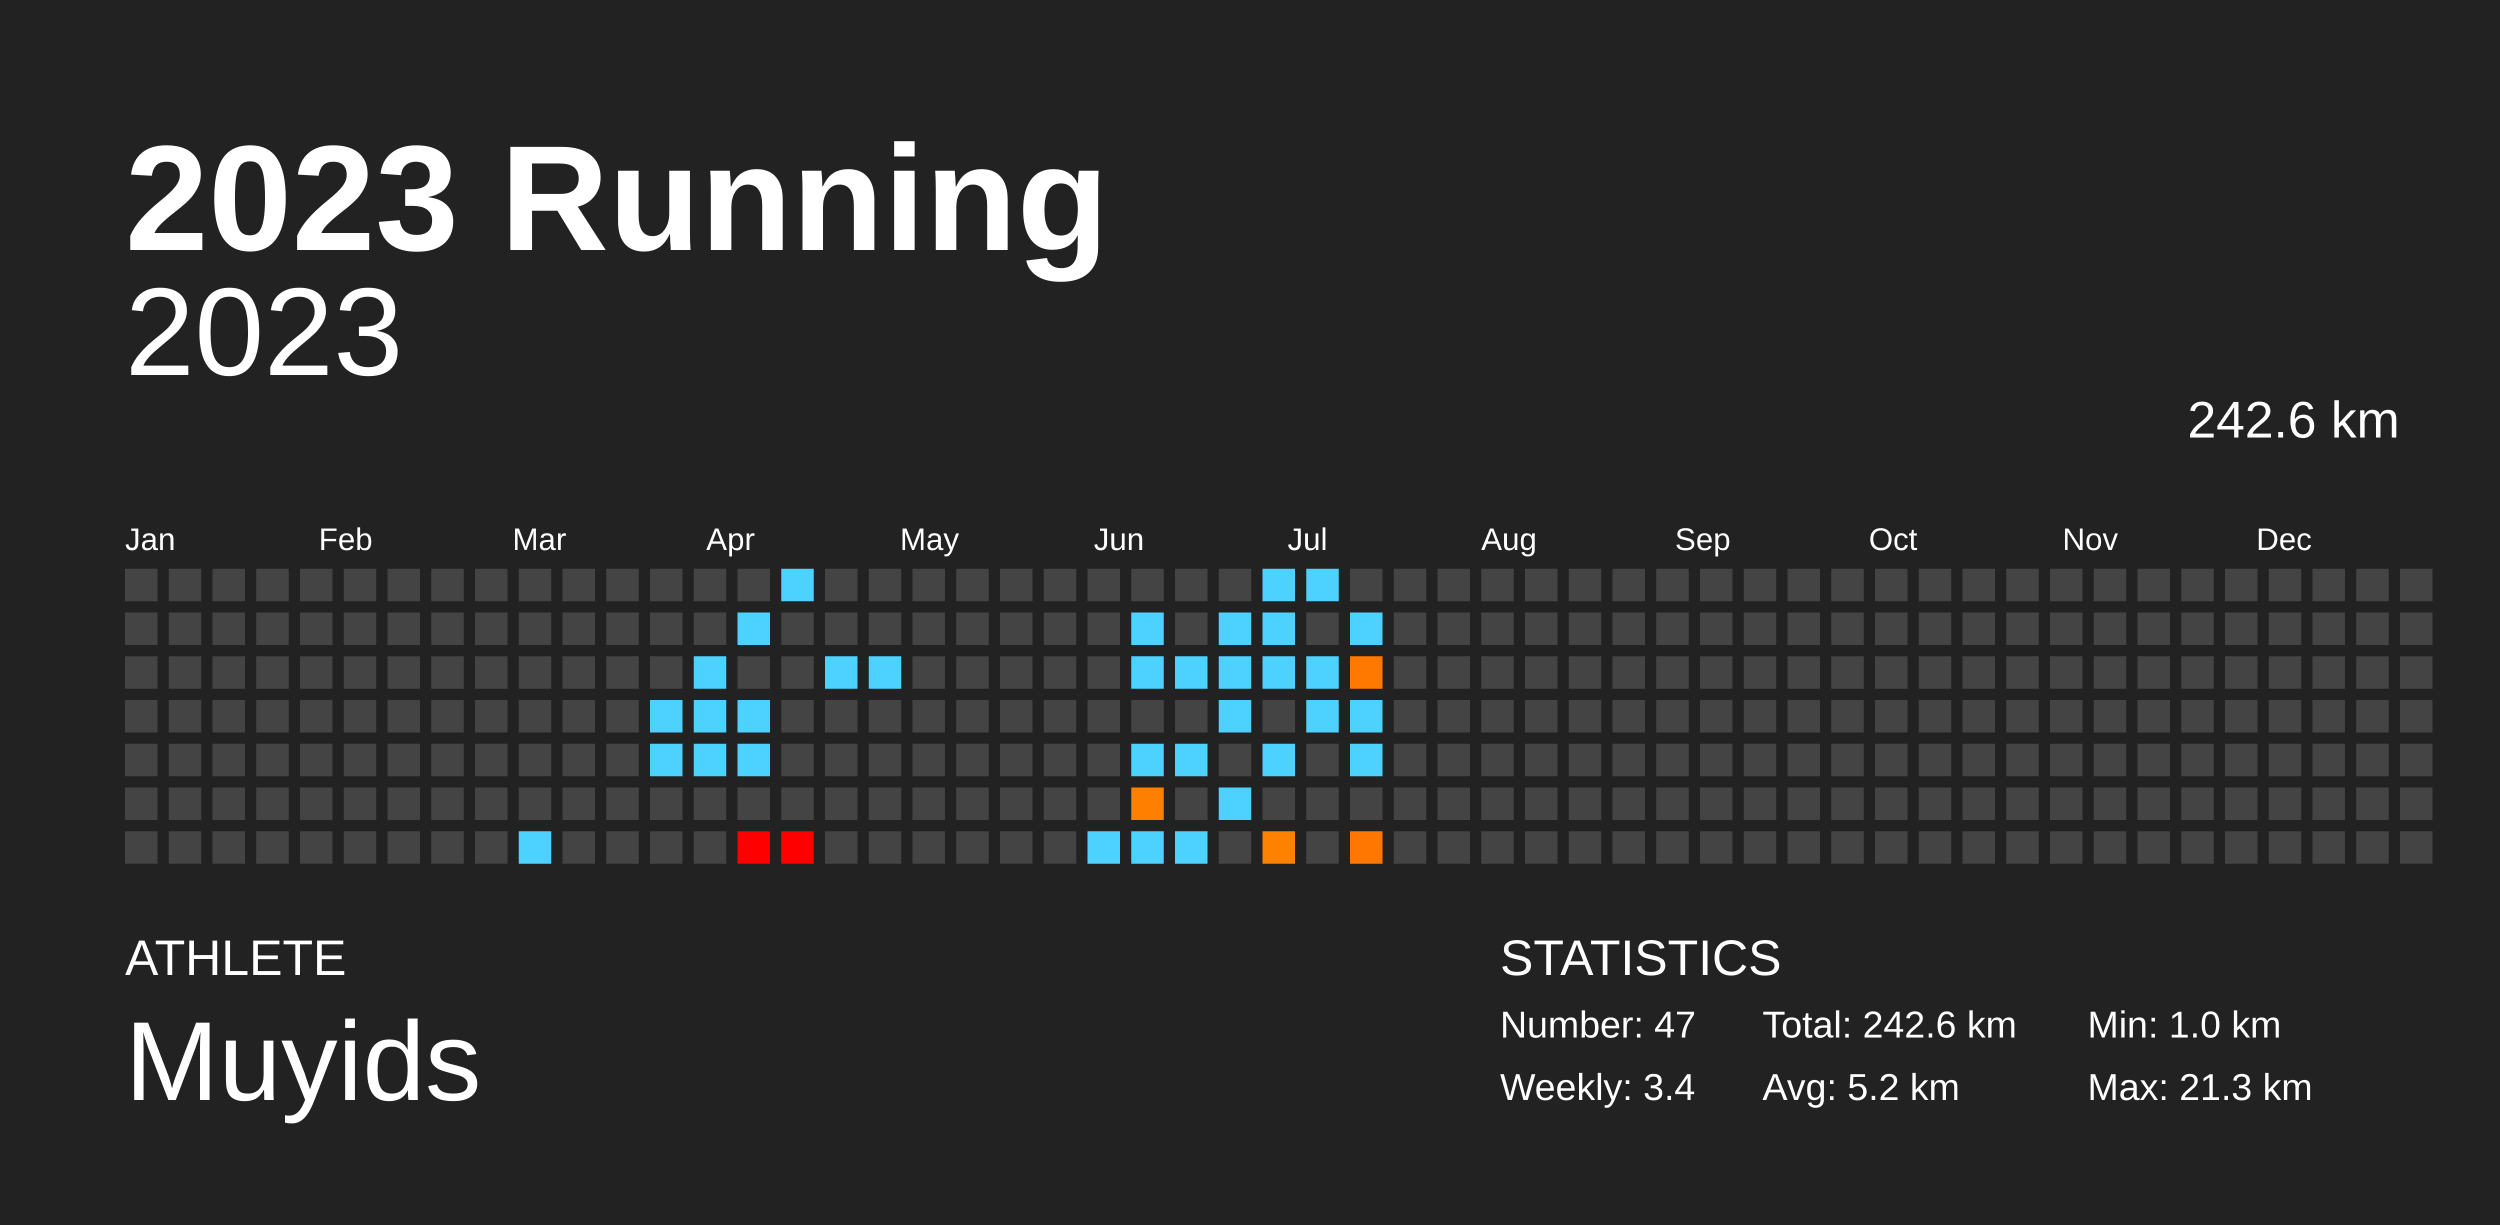
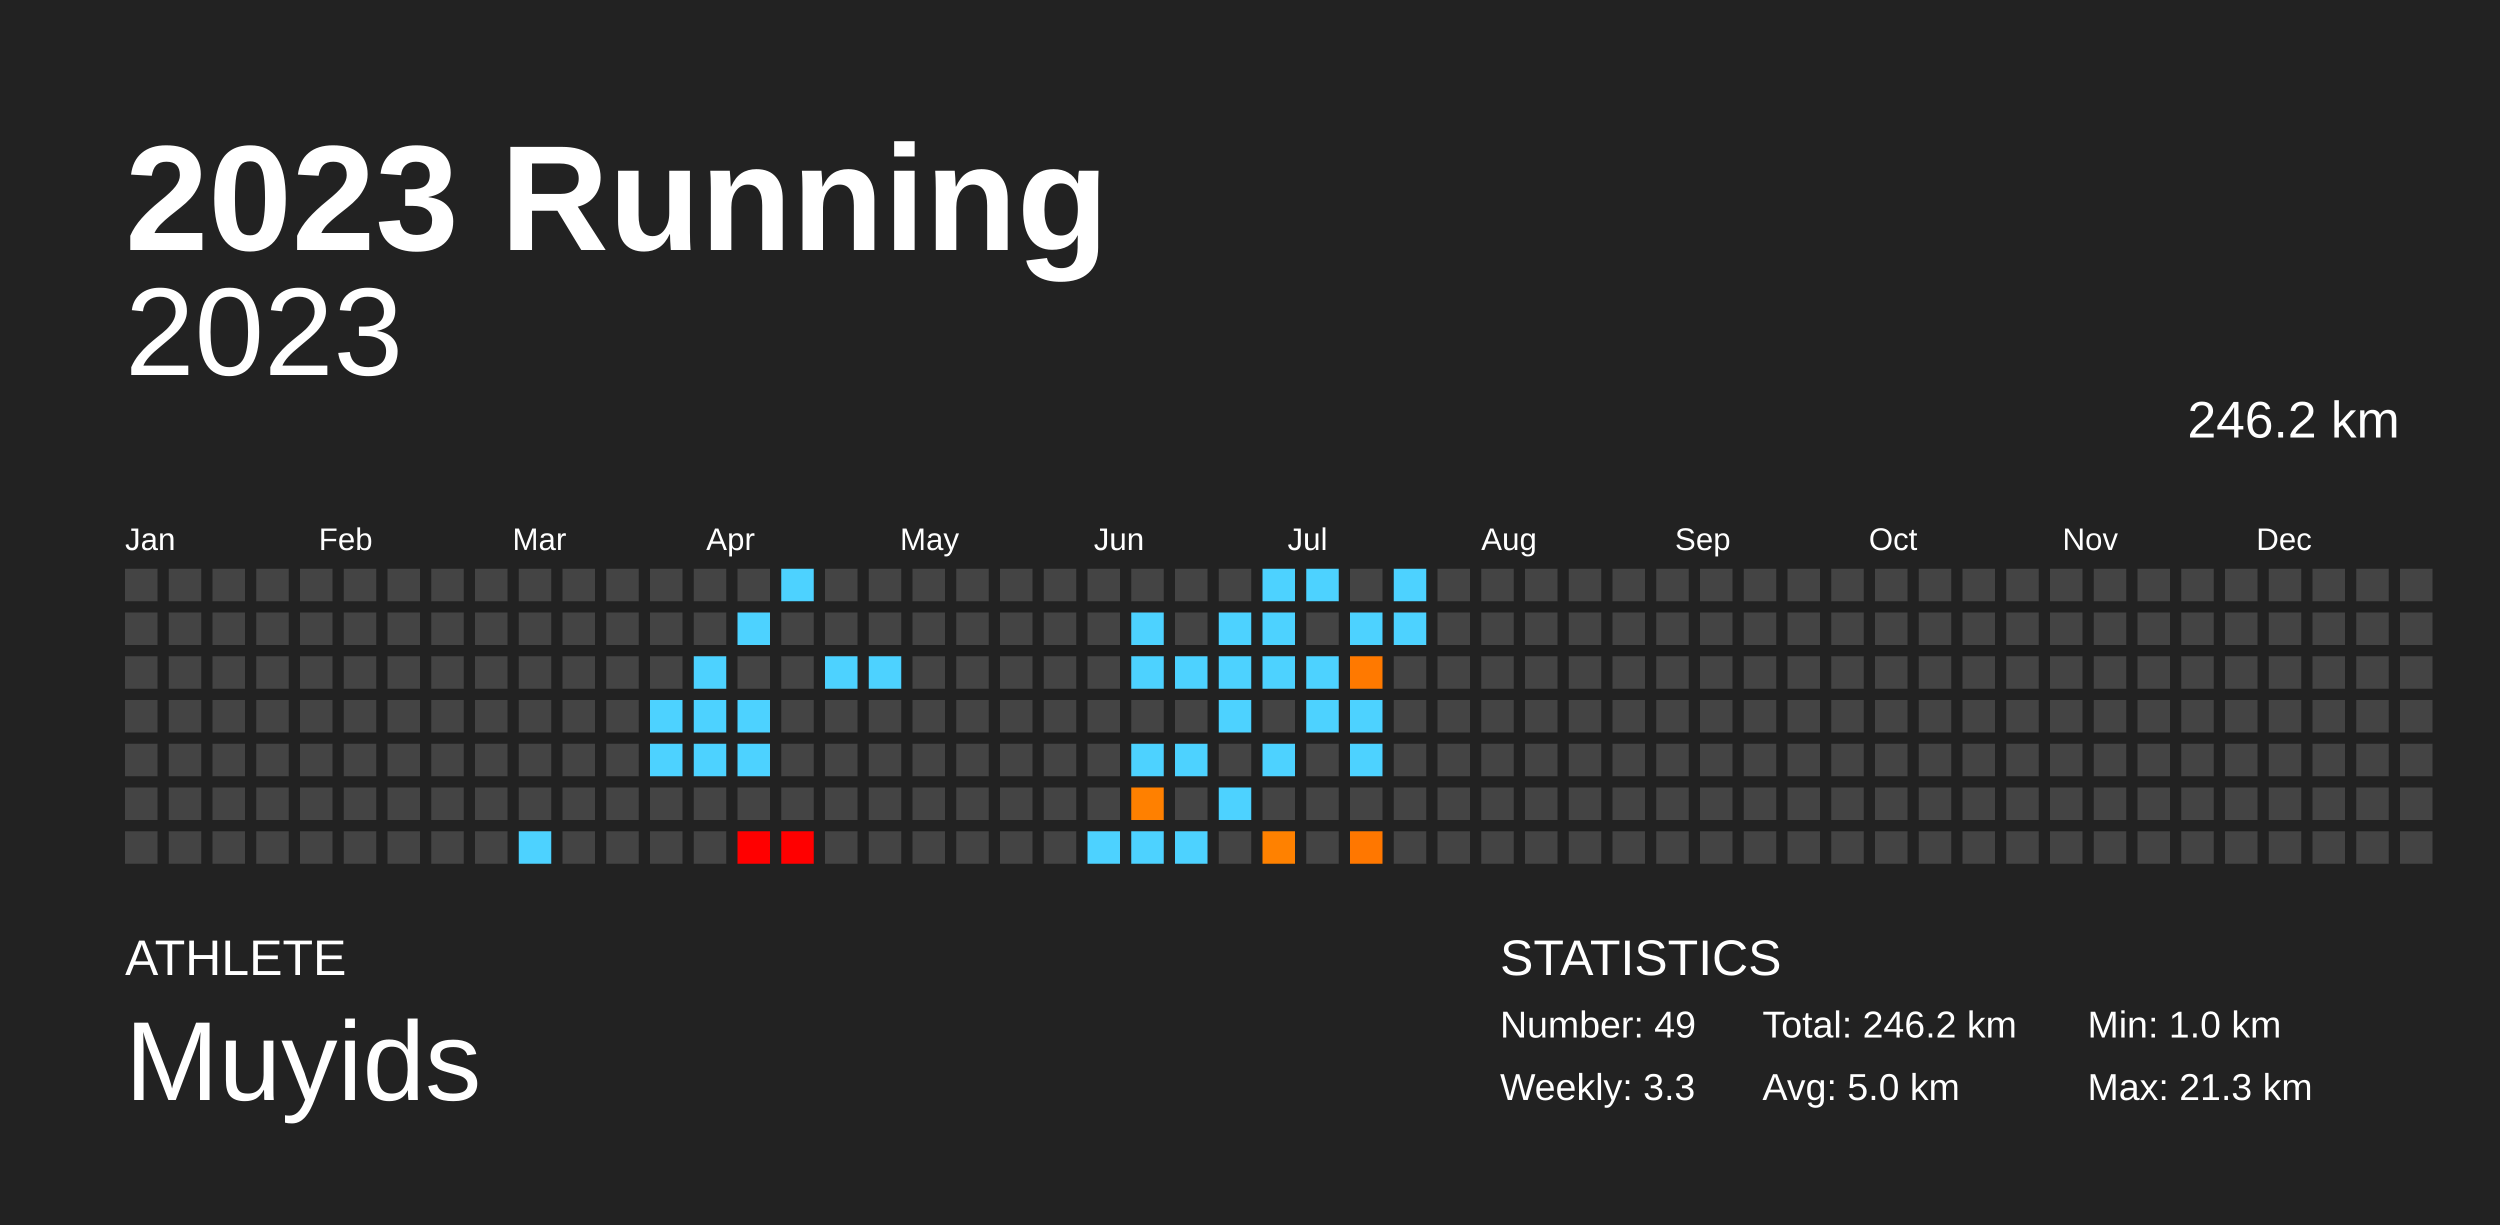
<svg xmlns="http://www.w3.org/2000/svg" baseProfile="full" height="98mm" version="1.1" viewBox="0,0,200,98" width="200mm">
  <defs />
  <rect fill="#222222" height="98" width="200" x="0" y="0" />
  <text fill="#FFFFFF" style="font-size:12px; font-family:Arial; font-weight:bold;" x="10" y="20">2023 Running</text>
  <text fill="#FFFFFF" style="font-size:4px; font-family:Arial" x="10" y="78">ATHLETE</text>
  <text fill="#FFFFFF" style="font-size:9px; font-family:Arial" x="10" y="88">Muyids</text>
  <text fill="#FFFFFF" style="font-size:4px; font-family:Arial" x="120" y="78">STATISTICS</text>
-   <text fill="#FFFFFF" style="font-size:3px; font-family:Arial" x="120" y="83">Number: 47</text>
-   <text fill="#FFFFFF" style="font-size:3px; font-family:Arial" x="120" y="88">Weekly: 3.4</text>
-   <text fill="#FFFFFF" style="font-size:3px; font-family:Arial" x="141" y="83">Total: 242.6 km</text>
-   <text fill="#FFFFFF" style="font-size:3px; font-family:Arial" x="141" y="88">Avg: 5.2 km</text>
+   <text fill="#FFFFFF" style="font-size:3px; font-family:Arial" x="120" y="83">Number: 49</text>
+   <text fill="#FFFFFF" style="font-size:3px; font-family:Arial" x="120" y="88">Weekly: 3.3</text>
+   <text fill="#FFFFFF" style="font-size:3px; font-family:Arial" x="141" y="83">Total: 246.2 km</text>
+   <text fill="#FFFFFF" style="font-size:3px; font-family:Arial" x="141" y="88">Avg: 5.0 km</text>
  <text fill="#FFFFFF" style="font-size:3px; font-family:Arial" x="167" y="83">Min: 1.0 km</text>
  <text fill="#FFFFFF" style="font-size:3px; font-family:Arial" x="167" y="88">Max: 21.3 km</text>
  <text alignment-baseline="hanging" fill="#FFFFFF" style="font-size:10.0px; font-family:Arial;" x="10" y="30">2023</text>
-   <text alignment-baseline="hanging" fill="#FFFFFF" style="font-size:4.125px; font-family:Arial;" x="175" y="35">242.6 km</text>
+   <text alignment-baseline="hanging" fill="#FFFFFF" style="font-size:4.125px; font-family:Arial;" x="175" y="35">246.2 km</text>
  <text fill="#FFFFFF" style="font-size:2.5px; font-family:Arial" x="10.0" y="44">Jan</text>
  <text fill="#FFFFFF" style="font-size:2.5px; font-family:Arial" x="25.5" y="44">Feb</text>
  <text fill="#FFFFFF" style="font-size:2.5px; font-family:Arial" x="41.0" y="44">Mar</text>
  <text fill="#FFFFFF" style="font-size:2.5px; font-family:Arial" x="56.5" y="44">Apr</text>
  <text fill="#FFFFFF" style="font-size:2.5px; font-family:Arial" x="72.0" y="44">May</text>
  <text fill="#FFFFFF" style="font-size:2.5px; font-family:Arial" x="87.5" y="44">Jun</text>
  <text fill="#FFFFFF" style="font-size:2.5px; font-family:Arial" x="103.0" y="44">Jul</text>
  <text fill="#FFFFFF" style="font-size:2.5px; font-family:Arial" x="118.5" y="44">Aug</text>
  <text fill="#FFFFFF" style="font-size:2.5px; font-family:Arial" x="134.0" y="44">Sep</text>
  <text fill="#FFFFFF" style="font-size:2.5px; font-family:Arial" x="149.5" y="44">Oct</text>
  <text fill="#FFFFFF" style="font-size:2.5px; font-family:Arial" x="165.0" y="44">Nov</text>
  <text fill="#FFFFFF" style="font-size:2.5px; font-family:Arial" x="180.5" y="44">Dec</text>
  <rect fill="#444444" height="2.6" width="2.6" x="10.0" y="45.5" />
  <rect fill="#444444" height="2.6" width="2.6" x="10.0" y="49.0" />
  <rect fill="#444444" height="2.6" width="2.6" x="10.0" y="52.5" />
  <rect fill="#444444" height="2.6" width="2.6" x="10.0" y="56.0" />
  <rect fill="#444444" height="2.6" width="2.6" x="10.0" y="59.5" />
  <rect fill="#444444" height="2.6" width="2.6" x="10.0" y="63.0" />
  <rect fill="#444444" height="2.6" width="2.6" x="10.0" y="66.5" />
  <rect fill="#444444" height="2.6" width="2.6" x="13.5" y="45.5" />
  <rect fill="#444444" height="2.6" width="2.6" x="13.5" y="49.0" />
  <rect fill="#444444" height="2.6" width="2.6" x="13.5" y="52.5" />
  <rect fill="#444444" height="2.6" width="2.6" x="13.5" y="56.0" />
  <rect fill="#444444" height="2.6" width="2.6" x="13.5" y="59.5" />
  <rect fill="#444444" height="2.6" width="2.6" x="13.5" y="63.0" />
  <rect fill="#444444" height="2.6" width="2.6" x="13.5" y="66.5" />
  <rect fill="#444444" height="2.6" width="2.6" x="17.0" y="45.5" />
  <rect fill="#444444" height="2.6" width="2.6" x="17.0" y="49.0" />
  <rect fill="#444444" height="2.6" width="2.6" x="17.0" y="52.5" />
  <rect fill="#444444" height="2.6" width="2.6" x="17.0" y="56.0" />
  <rect fill="#444444" height="2.6" width="2.6" x="17.0" y="59.5" />
  <rect fill="#444444" height="2.6" width="2.6" x="17.0" y="63.0" />
  <rect fill="#444444" height="2.6" width="2.6" x="17.0" y="66.5" />
  <rect fill="#444444" height="2.6" width="2.6" x="20.5" y="45.5" />
  <rect fill="#444444" height="2.6" width="2.6" x="20.5" y="49.0" />
  <rect fill="#444444" height="2.6" width="2.6" x="20.5" y="52.5" />
  <rect fill="#444444" height="2.6" width="2.6" x="20.5" y="56.0" />
  <rect fill="#444444" height="2.6" width="2.6" x="20.5" y="59.5" />
  <rect fill="#444444" height="2.6" width="2.6" x="20.5" y="63.0" />
  <rect fill="#444444" height="2.6" width="2.6" x="20.5" y="66.5" />
  <rect fill="#444444" height="2.6" width="2.6" x="24.0" y="45.5" />
  <rect fill="#444444" height="2.6" width="2.6" x="24.0" y="49.0" />
  <rect fill="#444444" height="2.6" width="2.6" x="24.0" y="52.5" />
  <rect fill="#444444" height="2.6" width="2.6" x="24.0" y="56.0" />
  <rect fill="#444444" height="2.6" width="2.6" x="24.0" y="59.5" />
  <rect fill="#444444" height="2.6" width="2.6" x="24.0" y="63.0" />
  <rect fill="#444444" height="2.6" width="2.6" x="24.0" y="66.5" />
  <rect fill="#444444" height="2.6" width="2.6" x="27.5" y="45.5" />
  <rect fill="#444444" height="2.6" width="2.6" x="27.5" y="49.0" />
  <rect fill="#444444" height="2.6" width="2.6" x="27.5" y="52.5" />
  <rect fill="#444444" height="2.6" width="2.6" x="27.5" y="56.0" />
  <rect fill="#444444" height="2.6" width="2.6" x="27.5" y="59.5" />
  <rect fill="#444444" height="2.6" width="2.6" x="27.5" y="63.0" />
  <rect fill="#444444" height="2.6" width="2.6" x="27.5" y="66.5" />
  <rect fill="#444444" height="2.6" width="2.6" x="31.0" y="45.5" />
  <rect fill="#444444" height="2.6" width="2.6" x="31.0" y="49.0" />
  <rect fill="#444444" height="2.6" width="2.6" x="31.0" y="52.5" />
  <rect fill="#444444" height="2.6" width="2.6" x="31.0" y="56.0" />
  <rect fill="#444444" height="2.6" width="2.6" x="31.0" y="59.5" />
  <rect fill="#444444" height="2.6" width="2.6" x="31.0" y="63.0" />
  <rect fill="#444444" height="2.6" width="2.6" x="31.0" y="66.5" />
  <rect fill="#444444" height="2.6" width="2.6" x="34.5" y="45.5" />
  <rect fill="#444444" height="2.6" width="2.6" x="34.5" y="49.0" />
  <rect fill="#444444" height="2.6" width="2.6" x="34.5" y="52.5" />
  <rect fill="#444444" height="2.6" width="2.6" x="34.5" y="56.0" />
  <rect fill="#444444" height="2.6" width="2.6" x="34.5" y="59.5" />
  <rect fill="#444444" height="2.6" width="2.6" x="34.5" y="63.0" />
  <rect fill="#444444" height="2.6" width="2.6" x="34.5" y="66.5" />
  <rect fill="#444444" height="2.6" width="2.6" x="38.0" y="45.5" />
  <rect fill="#444444" height="2.6" width="2.6" x="38.0" y="49.0" />
  <rect fill="#444444" height="2.6" width="2.6" x="38.0" y="52.5" />
  <rect fill="#444444" height="2.6" width="2.6" x="38.0" y="56.0" />
  <rect fill="#444444" height="2.6" width="2.6" x="38.0" y="59.5" />
  <rect fill="#444444" height="2.6" width="2.6" x="38.0" y="63.0" />
  <rect fill="#444444" height="2.6" width="2.6" x="38.0" y="66.5" />
  <rect fill="#444444" height="2.6" width="2.6" x="41.5" y="45.5" />
  <rect fill="#444444" height="2.6" width="2.6" x="41.5" y="49.0" />
  <rect fill="#444444" height="2.6" width="2.6" x="41.5" y="52.5" />
  <rect fill="#444444" height="2.6" width="2.6" x="41.5" y="56.0" />
  <rect fill="#444444" height="2.6" width="2.6" x="41.5" y="59.5" />
  <rect fill="#444444" height="2.6" width="2.6" x="41.5" y="63.0" />
  <rect fill="#4dd2ff" height="2.6" width="2.6" x="41.5" y="66.5" />
  <rect fill="#444444" height="2.6" width="2.6" x="45.0" y="45.5" />
  <rect fill="#444444" height="2.6" width="2.6" x="45.0" y="49.0" />
  <rect fill="#444444" height="2.6" width="2.6" x="45.0" y="52.5" />
  <rect fill="#444444" height="2.6" width="2.6" x="45.0" y="56.0" />
  <rect fill="#444444" height="2.6" width="2.6" x="45.0" y="59.5" />
  <rect fill="#444444" height="2.6" width="2.6" x="45.0" y="63.0" />
  <rect fill="#444444" height="2.6" width="2.6" x="45.0" y="66.5" />
  <rect fill="#444444" height="2.6" width="2.6" x="48.5" y="45.5" />
  <rect fill="#444444" height="2.6" width="2.6" x="48.5" y="49.0" />
  <rect fill="#444444" height="2.6" width="2.6" x="48.5" y="52.5" />
  <rect fill="#444444" height="2.6" width="2.6" x="48.5" y="56.0" />
  <rect fill="#444444" height="2.6" width="2.6" x="48.5" y="59.5" />
  <rect fill="#444444" height="2.6" width="2.6" x="48.5" y="63.0" />
  <rect fill="#444444" height="2.6" width="2.6" x="48.5" y="66.5" />
  <rect fill="#444444" height="2.6" width="2.6" x="52.0" y="45.5" />
  <rect fill="#444444" height="2.6" width="2.6" x="52.0" y="49.0" />
  <rect fill="#444444" height="2.6" width="2.6" x="52.0" y="52.5" />
  <rect fill="#4dd2ff" height="2.6" width="2.6" x="52.0" y="56.0" />
  <rect fill="#4dd2ff" height="2.6" width="2.6" x="52.0" y="59.5" />
  <rect fill="#444444" height="2.6" width="2.6" x="52.0" y="63.0" />
  <rect fill="#444444" height="2.6" width="2.6" x="52.0" y="66.5" />
  <rect fill="#444444" height="2.6" width="2.6" x="55.5" y="45.5" />
  <rect fill="#444444" height="2.6" width="2.6" x="55.5" y="49.0" />
  <rect fill="#4dd2ff" height="2.6" width="2.6" x="55.5" y="52.5" />
  <rect fill="#4dd2ff" height="2.6" width="2.6" x="55.5" y="56.0" />
  <rect fill="#4dd2ff" height="2.6" width="2.6" x="55.5" y="59.5" />
  <rect fill="#444444" height="2.6" width="2.6" x="55.5" y="63.0" />
  <rect fill="#444444" height="2.6" width="2.6" x="55.5" y="66.5" />
  <rect fill="#444444" height="2.6" width="2.6" x="59.0" y="45.5" />
  <rect fill="#4dd2ff" height="2.6" width="2.6" x="59.0" y="49.0" />
  <rect fill="#444444" height="2.6" width="2.6" x="59.0" y="52.5" />
  <rect fill="#4dd2ff" height="2.6" width="2.6" x="59.0" y="56.0" />
  <rect fill="#4dd2ff" height="2.6" width="2.6" x="59.0" y="59.5" />
  <rect fill="#444444" height="2.6" width="2.6" x="59.0" y="63.0" />
  <rect fill="red" height="2.6" width="2.6" x="59.0" y="66.5" />
  <rect fill="#4dd2ff" height="2.6" width="2.6" x="62.5" y="45.5" />
  <rect fill="#444444" height="2.6" width="2.6" x="62.5" y="49.0" />
  <rect fill="#444444" height="2.6" width="2.6" x="62.5" y="52.5" />
  <rect fill="#444444" height="2.6" width="2.6" x="62.5" y="56.0" />
  <rect fill="#444444" height="2.6" width="2.6" x="62.5" y="59.5" />
  <rect fill="#444444" height="2.6" width="2.6" x="62.5" y="63.0" />
  <rect fill="red" height="2.6" width="2.6" x="62.5" y="66.5" />
  <rect fill="#444444" height="2.6" width="2.6" x="66.0" y="45.5" />
  <rect fill="#444444" height="2.6" width="2.6" x="66.0" y="49.0" />
  <rect fill="#4dd2ff" height="2.6" width="2.6" x="66.0" y="52.5" />
  <rect fill="#444444" height="2.6" width="2.6" x="66.0" y="56.0" />
  <rect fill="#444444" height="2.6" width="2.6" x="66.0" y="59.5" />
  <rect fill="#444444" height="2.6" width="2.6" x="66.0" y="63.0" />
  <rect fill="#444444" height="2.6" width="2.6" x="66.0" y="66.5" />
  <rect fill="#444444" height="2.6" width="2.6" x="69.5" y="45.5" />
  <rect fill="#444444" height="2.6" width="2.6" x="69.5" y="49.0" />
  <rect fill="#4dd2ff" height="2.6" width="2.6" x="69.5" y="52.5" />
  <rect fill="#444444" height="2.6" width="2.6" x="69.5" y="56.0" />
  <rect fill="#444444" height="2.6" width="2.6" x="69.5" y="59.5" />
  <rect fill="#444444" height="2.6" width="2.6" x="69.5" y="63.0" />
  <rect fill="#444444" height="2.6" width="2.6" x="69.5" y="66.5" />
  <rect fill="#444444" height="2.6" width="2.6" x="73.0" y="45.5" />
  <rect fill="#444444" height="2.6" width="2.6" x="73.0" y="49.0" />
  <rect fill="#444444" height="2.6" width="2.6" x="73.0" y="52.5" />
  <rect fill="#444444" height="2.6" width="2.6" x="73.0" y="56.0" />
  <rect fill="#444444" height="2.6" width="2.6" x="73.0" y="59.5" />
  <rect fill="#444444" height="2.6" width="2.6" x="73.0" y="63.0" />
  <rect fill="#444444" height="2.6" width="2.6" x="73.0" y="66.5" />
  <rect fill="#444444" height="2.6" width="2.6" x="76.5" y="45.5" />
  <rect fill="#444444" height="2.6" width="2.6" x="76.5" y="49.0" />
  <rect fill="#444444" height="2.6" width="2.6" x="76.5" y="52.5" />
  <rect fill="#444444" height="2.6" width="2.6" x="76.5" y="56.0" />
  <rect fill="#444444" height="2.6" width="2.6" x="76.5" y="59.5" />
  <rect fill="#444444" height="2.6" width="2.6" x="76.5" y="63.0" />
  <rect fill="#444444" height="2.6" width="2.6" x="76.5" y="66.5" />
  <rect fill="#444444" height="2.6" width="2.6" x="80.0" y="45.5" />
  <rect fill="#444444" height="2.6" width="2.6" x="80.0" y="49.0" />
  <rect fill="#444444" height="2.6" width="2.6" x="80.0" y="52.5" />
  <rect fill="#444444" height="2.6" width="2.6" x="80.0" y="56.0" />
  <rect fill="#444444" height="2.6" width="2.6" x="80.0" y="59.5" />
  <rect fill="#444444" height="2.6" width="2.6" x="80.0" y="63.0" />
  <rect fill="#444444" height="2.6" width="2.6" x="80.0" y="66.5" />
  <rect fill="#444444" height="2.6" width="2.6" x="83.5" y="45.5" />
  <rect fill="#444444" height="2.6" width="2.6" x="83.5" y="49.0" />
  <rect fill="#444444" height="2.6" width="2.6" x="83.5" y="52.5" />
  <rect fill="#444444" height="2.6" width="2.6" x="83.5" y="56.0" />
  <rect fill="#444444" height="2.6" width="2.6" x="83.5" y="59.5" />
  <rect fill="#444444" height="2.6" width="2.6" x="83.5" y="63.0" />
  <rect fill="#444444" height="2.6" width="2.6" x="83.5" y="66.5" />
  <rect fill="#444444" height="2.6" width="2.6" x="87.0" y="45.5" />
  <rect fill="#444444" height="2.6" width="2.6" x="87.0" y="49.0" />
  <rect fill="#444444" height="2.6" width="2.6" x="87.0" y="52.5" />
  <rect fill="#444444" height="2.6" width="2.6" x="87.0" y="56.0" />
  <rect fill="#444444" height="2.6" width="2.6" x="87.0" y="59.5" />
  <rect fill="#444444" height="2.6" width="2.6" x="87.0" y="63.0" />
  <rect fill="#4dd2ff" height="2.6" width="2.6" x="87.0" y="66.5" />
  <rect fill="#444444" height="2.6" width="2.6" x="90.5" y="45.5" />
  <rect fill="#4dd2ff" height="2.6" width="2.6" x="90.5" y="49.0" />
  <rect fill="#4dd2ff" height="2.6" width="2.6" x="90.5" y="52.5" />
  <rect fill="#444444" height="2.6" width="2.6" x="90.5" y="56.0" />
  <rect fill="#4dd2ff" height="2.6" width="2.6" x="90.5" y="59.5" />
  <rect fill="#ff8000" height="2.6" width="2.6" x="90.5" y="63.0" />
  <rect fill="#4dd2ff" height="2.6" width="2.6" x="90.5" y="66.5" />
  <rect fill="#444444" height="2.6" width="2.6" x="94.0" y="45.5" />
  <rect fill="#444444" height="2.6" width="2.6" x="94.0" y="49.0" />
  <rect fill="#4dd2ff" height="2.6" width="2.6" x="94.0" y="52.5" />
  <rect fill="#444444" height="2.6" width="2.6" x="94.0" y="56.0" />
  <rect fill="#4dd2ff" height="2.6" width="2.6" x="94.0" y="59.5" />
  <rect fill="#444444" height="2.6" width="2.6" x="94.0" y="63.0" />
  <rect fill="#4dd2ff" height="2.6" width="2.6" x="94.0" y="66.5" />
  <rect fill="#444444" height="2.6" width="2.6" x="97.5" y="45.5" />
  <rect fill="#4dd2ff" height="2.6" width="2.6" x="97.5" y="49.0" />
  <rect fill="#4dd2ff" height="2.6" width="2.6" x="97.5" y="52.5" />
  <rect fill="#4dd2ff" height="2.6" width="2.6" x="97.5" y="56.0" />
  <rect fill="#444444" height="2.6" width="2.6" x="97.5" y="59.5" />
  <rect fill="#4dd2ff" height="2.6" width="2.6" x="97.5" y="63.0" />
  <rect fill="#444444" height="2.6" width="2.6" x="97.5" y="66.5" />
  <rect fill="#4dd2ff" height="2.6" width="2.6" x="101.0" y="45.5" />
  <rect fill="#4dd2ff" height="2.6" width="2.6" x="101.0" y="49.0" />
  <rect fill="#4dd2ff" height="2.6" width="2.6" x="101.0" y="52.5" />
  <rect fill="#444444" height="2.6" width="2.6" x="101.0" y="56.0" />
  <rect fill="#4dd2ff" height="2.6" width="2.6" x="101.0" y="59.5" />
  <rect fill="#444444" height="2.6" width="2.6" x="101.0" y="63.0" />
  <rect fill="#ff8100" height="2.6" width="2.6" x="101.0" y="66.5" />
  <rect fill="#4dd2ff" height="2.6" width="2.6" x="104.5" y="45.5" />
  <rect fill="#444444" height="2.6" width="2.6" x="104.5" y="49.0" />
  <rect fill="#4dd2ff" height="2.6" width="2.6" x="104.5" y="52.5" />
  <rect fill="#4dd2ff" height="2.6" width="2.6" x="104.5" y="56.0" />
  <rect fill="#444444" height="2.6" width="2.6" x="104.5" y="59.5" />
  <rect fill="#444444" height="2.6" width="2.6" x="104.5" y="63.0" />
  <rect fill="#444444" height="2.6" width="2.6" x="104.5" y="66.5" />
  <rect fill="#444444" height="2.6" width="2.6" x="108.0" y="45.5" />
  <rect fill="#4dd2ff" height="2.6" width="2.6" x="108.0" y="49.0" />
  <rect fill="#ff7900" height="2.6" width="2.6" x="108.0" y="52.5" />
  <rect fill="#4dd2ff" height="2.6" width="2.6" x="108.0" y="56.0" />
  <rect fill="#4dd2ff" height="2.6" width="2.6" x="108.0" y="59.5" />
  <rect fill="#444444" height="2.6" width="2.6" x="108.0" y="63.0" />
  <rect fill="#ff7700" height="2.6" width="2.6" x="108.0" y="66.5" />
-   <rect fill="#444444" height="2.6" width="2.6" x="111.5" y="45.5" />
-   <rect fill="#444444" height="2.6" width="2.6" x="111.5" y="49.0" />
+   <rect fill="#4dd2ff" height="2.6" width="2.6" x="111.5" y="45.5" />
+   <rect fill="#4dd2ff" height="2.6" width="2.6" x="111.5" y="49.0" />
  <rect fill="#444444" height="2.6" width="2.6" x="111.5" y="52.5" />
  <rect fill="#444444" height="2.6" width="2.6" x="111.5" y="56.0" />
  <rect fill="#444444" height="2.6" width="2.6" x="111.5" y="59.5" />
  <rect fill="#444444" height="2.6" width="2.6" x="111.5" y="63.0" />
  <rect fill="#444444" height="2.6" width="2.6" x="111.5" y="66.5" />
  <rect fill="#444444" height="2.6" width="2.6" x="115.0" y="45.5" />
  <rect fill="#444444" height="2.6" width="2.6" x="115.0" y="49.0" />
  <rect fill="#444444" height="2.6" width="2.6" x="115.0" y="52.5" />
  <rect fill="#444444" height="2.6" width="2.6" x="115.0" y="56.0" />
  <rect fill="#444444" height="2.6" width="2.6" x="115.0" y="59.5" />
  <rect fill="#444444" height="2.6" width="2.6" x="115.0" y="63.0" />
  <rect fill="#444444" height="2.6" width="2.6" x="115.0" y="66.5" />
  <rect fill="#444444" height="2.6" width="2.6" x="118.5" y="45.5" />
  <rect fill="#444444" height="2.6" width="2.6" x="118.5" y="49.0" />
  <rect fill="#444444" height="2.6" width="2.6" x="118.5" y="52.5" />
  <rect fill="#444444" height="2.6" width="2.6" x="118.5" y="56.0" />
  <rect fill="#444444" height="2.6" width="2.6" x="118.5" y="59.5" />
  <rect fill="#444444" height="2.6" width="2.6" x="118.5" y="63.0" />
  <rect fill="#444444" height="2.6" width="2.6" x="118.5" y="66.5" />
  <rect fill="#444444" height="2.6" width="2.6" x="122.0" y="45.5" />
  <rect fill="#444444" height="2.6" width="2.6" x="122.0" y="49.0" />
  <rect fill="#444444" height="2.6" width="2.6" x="122.0" y="52.5" />
  <rect fill="#444444" height="2.6" width="2.6" x="122.0" y="56.0" />
  <rect fill="#444444" height="2.6" width="2.6" x="122.0" y="59.5" />
  <rect fill="#444444" height="2.6" width="2.6" x="122.0" y="63.0" />
  <rect fill="#444444" height="2.6" width="2.6" x="122.0" y="66.5" />
  <rect fill="#444444" height="2.6" width="2.6" x="125.5" y="45.5" />
  <rect fill="#444444" height="2.6" width="2.6" x="125.5" y="49.0" />
  <rect fill="#444444" height="2.6" width="2.6" x="125.5" y="52.5" />
  <rect fill="#444444" height="2.6" width="2.6" x="125.5" y="56.0" />
  <rect fill="#444444" height="2.6" width="2.6" x="125.5" y="59.5" />
  <rect fill="#444444" height="2.6" width="2.6" x="125.5" y="63.0" />
  <rect fill="#444444" height="2.6" width="2.6" x="125.5" y="66.5" />
  <rect fill="#444444" height="2.6" width="2.6" x="129.0" y="45.5" />
  <rect fill="#444444" height="2.6" width="2.6" x="129.0" y="49.0" />
  <rect fill="#444444" height="2.6" width="2.6" x="129.0" y="52.5" />
  <rect fill="#444444" height="2.6" width="2.6" x="129.0" y="56.0" />
  <rect fill="#444444" height="2.6" width="2.6" x="129.0" y="59.5" />
  <rect fill="#444444" height="2.6" width="2.6" x="129.0" y="63.0" />
  <rect fill="#444444" height="2.6" width="2.6" x="129.0" y="66.5" />
  <rect fill="#444444" height="2.6" width="2.6" x="132.5" y="45.5" />
  <rect fill="#444444" height="2.6" width="2.6" x="132.5" y="49.0" />
  <rect fill="#444444" height="2.6" width="2.6" x="132.5" y="52.5" />
  <rect fill="#444444" height="2.6" width="2.6" x="132.5" y="56.0" />
  <rect fill="#444444" height="2.6" width="2.6" x="132.5" y="59.5" />
  <rect fill="#444444" height="2.6" width="2.6" x="132.5" y="63.0" />
  <rect fill="#444444" height="2.6" width="2.6" x="132.5" y="66.5" />
  <rect fill="#444444" height="2.6" width="2.6" x="136.0" y="45.5" />
  <rect fill="#444444" height="2.6" width="2.6" x="136.0" y="49.0" />
  <rect fill="#444444" height="2.6" width="2.6" x="136.0" y="52.5" />
  <rect fill="#444444" height="2.6" width="2.6" x="136.0" y="56.0" />
  <rect fill="#444444" height="2.6" width="2.6" x="136.0" y="59.5" />
  <rect fill="#444444" height="2.6" width="2.6" x="136.0" y="63.0" />
  <rect fill="#444444" height="2.6" width="2.6" x="136.0" y="66.5" />
  <rect fill="#444444" height="2.6" width="2.6" x="139.5" y="45.5" />
  <rect fill="#444444" height="2.6" width="2.6" x="139.5" y="49.0" />
  <rect fill="#444444" height="2.6" width="2.6" x="139.5" y="52.5" />
  <rect fill="#444444" height="2.6" width="2.6" x="139.5" y="56.0" />
  <rect fill="#444444" height="2.6" width="2.6" x="139.5" y="59.5" />
  <rect fill="#444444" height="2.6" width="2.6" x="139.5" y="63.0" />
  <rect fill="#444444" height="2.6" width="2.6" x="139.5" y="66.5" />
  <rect fill="#444444" height="2.6" width="2.6" x="143.0" y="45.5" />
  <rect fill="#444444" height="2.6" width="2.6" x="143.0" y="49.0" />
  <rect fill="#444444" height="2.6" width="2.6" x="143.0" y="52.5" />
  <rect fill="#444444" height="2.6" width="2.6" x="143.0" y="56.0" />
  <rect fill="#444444" height="2.6" width="2.6" x="143.0" y="59.5" />
  <rect fill="#444444" height="2.6" width="2.6" x="143.0" y="63.0" />
  <rect fill="#444444" height="2.6" width="2.6" x="143.0" y="66.5" />
  <rect fill="#444444" height="2.6" width="2.6" x="146.5" y="45.5" />
  <rect fill="#444444" height="2.6" width="2.6" x="146.5" y="49.0" />
  <rect fill="#444444" height="2.6" width="2.6" x="146.5" y="52.5" />
  <rect fill="#444444" height="2.6" width="2.6" x="146.5" y="56.0" />
  <rect fill="#444444" height="2.6" width="2.6" x="146.5" y="59.5" />
  <rect fill="#444444" height="2.6" width="2.6" x="146.5" y="63.0" />
  <rect fill="#444444" height="2.6" width="2.6" x="146.5" y="66.5" />
  <rect fill="#444444" height="2.6" width="2.6" x="150.0" y="45.5" />
  <rect fill="#444444" height="2.6" width="2.6" x="150.0" y="49.0" />
  <rect fill="#444444" height="2.6" width="2.6" x="150.0" y="52.5" />
  <rect fill="#444444" height="2.6" width="2.6" x="150.0" y="56.0" />
  <rect fill="#444444" height="2.6" width="2.6" x="150.0" y="59.5" />
  <rect fill="#444444" height="2.6" width="2.6" x="150.0" y="63.0" />
  <rect fill="#444444" height="2.6" width="2.6" x="150.0" y="66.5" />
  <rect fill="#444444" height="2.6" width="2.6" x="153.5" y="45.5" />
  <rect fill="#444444" height="2.6" width="2.6" x="153.5" y="49.0" />
  <rect fill="#444444" height="2.6" width="2.6" x="153.5" y="52.5" />
  <rect fill="#444444" height="2.6" width="2.6" x="153.5" y="56.0" />
  <rect fill="#444444" height="2.6" width="2.6" x="153.5" y="59.5" />
  <rect fill="#444444" height="2.6" width="2.6" x="153.5" y="63.0" />
  <rect fill="#444444" height="2.6" width="2.6" x="153.5" y="66.5" />
  <rect fill="#444444" height="2.6" width="2.6" x="157.0" y="45.5" />
  <rect fill="#444444" height="2.6" width="2.6" x="157.0" y="49.0" />
  <rect fill="#444444" height="2.6" width="2.6" x="157.0" y="52.5" />
  <rect fill="#444444" height="2.6" width="2.6" x="157.0" y="56.0" />
  <rect fill="#444444" height="2.6" width="2.6" x="157.0" y="59.5" />
  <rect fill="#444444" height="2.6" width="2.6" x="157.0" y="63.0" />
  <rect fill="#444444" height="2.6" width="2.6" x="157.0" y="66.5" />
  <rect fill="#444444" height="2.6" width="2.6" x="160.5" y="45.5" />
  <rect fill="#444444" height="2.6" width="2.6" x="160.5" y="49.0" />
  <rect fill="#444444" height="2.6" width="2.6" x="160.5" y="52.5" />
  <rect fill="#444444" height="2.6" width="2.6" x="160.5" y="56.0" />
  <rect fill="#444444" height="2.6" width="2.6" x="160.5" y="59.5" />
  <rect fill="#444444" height="2.6" width="2.6" x="160.5" y="63.0" />
  <rect fill="#444444" height="2.6" width="2.6" x="160.5" y="66.5" />
  <rect fill="#444444" height="2.6" width="2.6" x="164.0" y="45.5" />
  <rect fill="#444444" height="2.6" width="2.6" x="164.0" y="49.0" />
  <rect fill="#444444" height="2.6" width="2.6" x="164.0" y="52.5" />
  <rect fill="#444444" height="2.6" width="2.6" x="164.0" y="56.0" />
  <rect fill="#444444" height="2.6" width="2.6" x="164.0" y="59.5" />
  <rect fill="#444444" height="2.6" width="2.6" x="164.0" y="63.0" />
  <rect fill="#444444" height="2.6" width="2.6" x="164.0" y="66.5" />
  <rect fill="#444444" height="2.6" width="2.6" x="167.5" y="45.5" />
  <rect fill="#444444" height="2.6" width="2.6" x="167.5" y="49.0" />
  <rect fill="#444444" height="2.6" width="2.6" x="167.5" y="52.5" />
  <rect fill="#444444" height="2.6" width="2.6" x="167.5" y="56.0" />
  <rect fill="#444444" height="2.6" width="2.6" x="167.5" y="59.5" />
  <rect fill="#444444" height="2.6" width="2.6" x="167.5" y="63.0" />
  <rect fill="#444444" height="2.6" width="2.6" x="167.5" y="66.5" />
  <rect fill="#444444" height="2.6" width="2.6" x="171.0" y="45.5" />
  <rect fill="#444444" height="2.6" width="2.6" x="171.0" y="49.0" />
  <rect fill="#444444" height="2.6" width="2.6" x="171.0" y="52.5" />
  <rect fill="#444444" height="2.6" width="2.6" x="171.0" y="56.0" />
  <rect fill="#444444" height="2.6" width="2.6" x="171.0" y="59.5" />
  <rect fill="#444444" height="2.6" width="2.6" x="171.0" y="63.0" />
  <rect fill="#444444" height="2.6" width="2.6" x="171.0" y="66.5" />
  <rect fill="#444444" height="2.6" width="2.6" x="174.5" y="45.5" />
  <rect fill="#444444" height="2.6" width="2.6" x="174.5" y="49.0" />
  <rect fill="#444444" height="2.6" width="2.6" x="174.5" y="52.5" />
  <rect fill="#444444" height="2.6" width="2.6" x="174.5" y="56.0" />
  <rect fill="#444444" height="2.6" width="2.6" x="174.5" y="59.5" />
  <rect fill="#444444" height="2.6" width="2.6" x="174.5" y="63.0" />
  <rect fill="#444444" height="2.6" width="2.6" x="174.5" y="66.5" />
  <rect fill="#444444" height="2.6" width="2.6" x="178.0" y="45.5" />
  <rect fill="#444444" height="2.6" width="2.6" x="178.0" y="49.0" />
  <rect fill="#444444" height="2.6" width="2.6" x="178.0" y="52.5" />
  <rect fill="#444444" height="2.6" width="2.6" x="178.0" y="56.0" />
  <rect fill="#444444" height="2.6" width="2.6" x="178.0" y="59.5" />
  <rect fill="#444444" height="2.6" width="2.6" x="178.0" y="63.0" />
  <rect fill="#444444" height="2.6" width="2.6" x="178.0" y="66.5" />
  <rect fill="#444444" height="2.6" width="2.6" x="181.5" y="45.5" />
  <rect fill="#444444" height="2.6" width="2.6" x="181.5" y="49.0" />
  <rect fill="#444444" height="2.6" width="2.6" x="181.5" y="52.5" />
  <rect fill="#444444" height="2.6" width="2.6" x="181.5" y="56.0" />
  <rect fill="#444444" height="2.6" width="2.6" x="181.5" y="59.5" />
  <rect fill="#444444" height="2.6" width="2.6" x="181.5" y="63.0" />
  <rect fill="#444444" height="2.6" width="2.6" x="181.5" y="66.5" />
  <rect fill="#444444" height="2.6" width="2.6" x="185.0" y="45.5" />
  <rect fill="#444444" height="2.6" width="2.6" x="185.0" y="49.0" />
  <rect fill="#444444" height="2.6" width="2.6" x="185.0" y="52.5" />
  <rect fill="#444444" height="2.6" width="2.6" x="185.0" y="56.0" />
  <rect fill="#444444" height="2.6" width="2.6" x="185.0" y="59.5" />
  <rect fill="#444444" height="2.6" width="2.6" x="185.0" y="63.0" />
  <rect fill="#444444" height="2.6" width="2.6" x="185.0" y="66.5" />
  <rect fill="#444444" height="2.6" width="2.6" x="188.5" y="45.5" />
  <rect fill="#444444" height="2.6" width="2.6" x="188.5" y="49.0" />
  <rect fill="#444444" height="2.6" width="2.6" x="188.5" y="52.5" />
  <rect fill="#444444" height="2.6" width="2.6" x="188.5" y="56.0" />
  <rect fill="#444444" height="2.6" width="2.6" x="188.5" y="59.5" />
  <rect fill="#444444" height="2.6" width="2.6" x="188.5" y="63.0" />
  <rect fill="#444444" height="2.6" width="2.6" x="188.5" y="66.5" />
  <rect fill="#444444" height="2.6" width="2.6" x="192.0" y="45.5" />
  <rect fill="#444444" height="2.6" width="2.6" x="192.0" y="49.0" />
  <rect fill="#444444" height="2.6" width="2.6" x="192.0" y="52.5" />
  <rect fill="#444444" height="2.6" width="2.6" x="192.0" y="56.0" />
  <rect fill="#444444" height="2.6" width="2.6" x="192.0" y="59.5" />
  <rect fill="#444444" height="2.6" width="2.6" x="192.0" y="63.0" />
  <rect fill="#444444" height="2.6" width="2.6" x="192.0" y="66.5" />
</svg>
